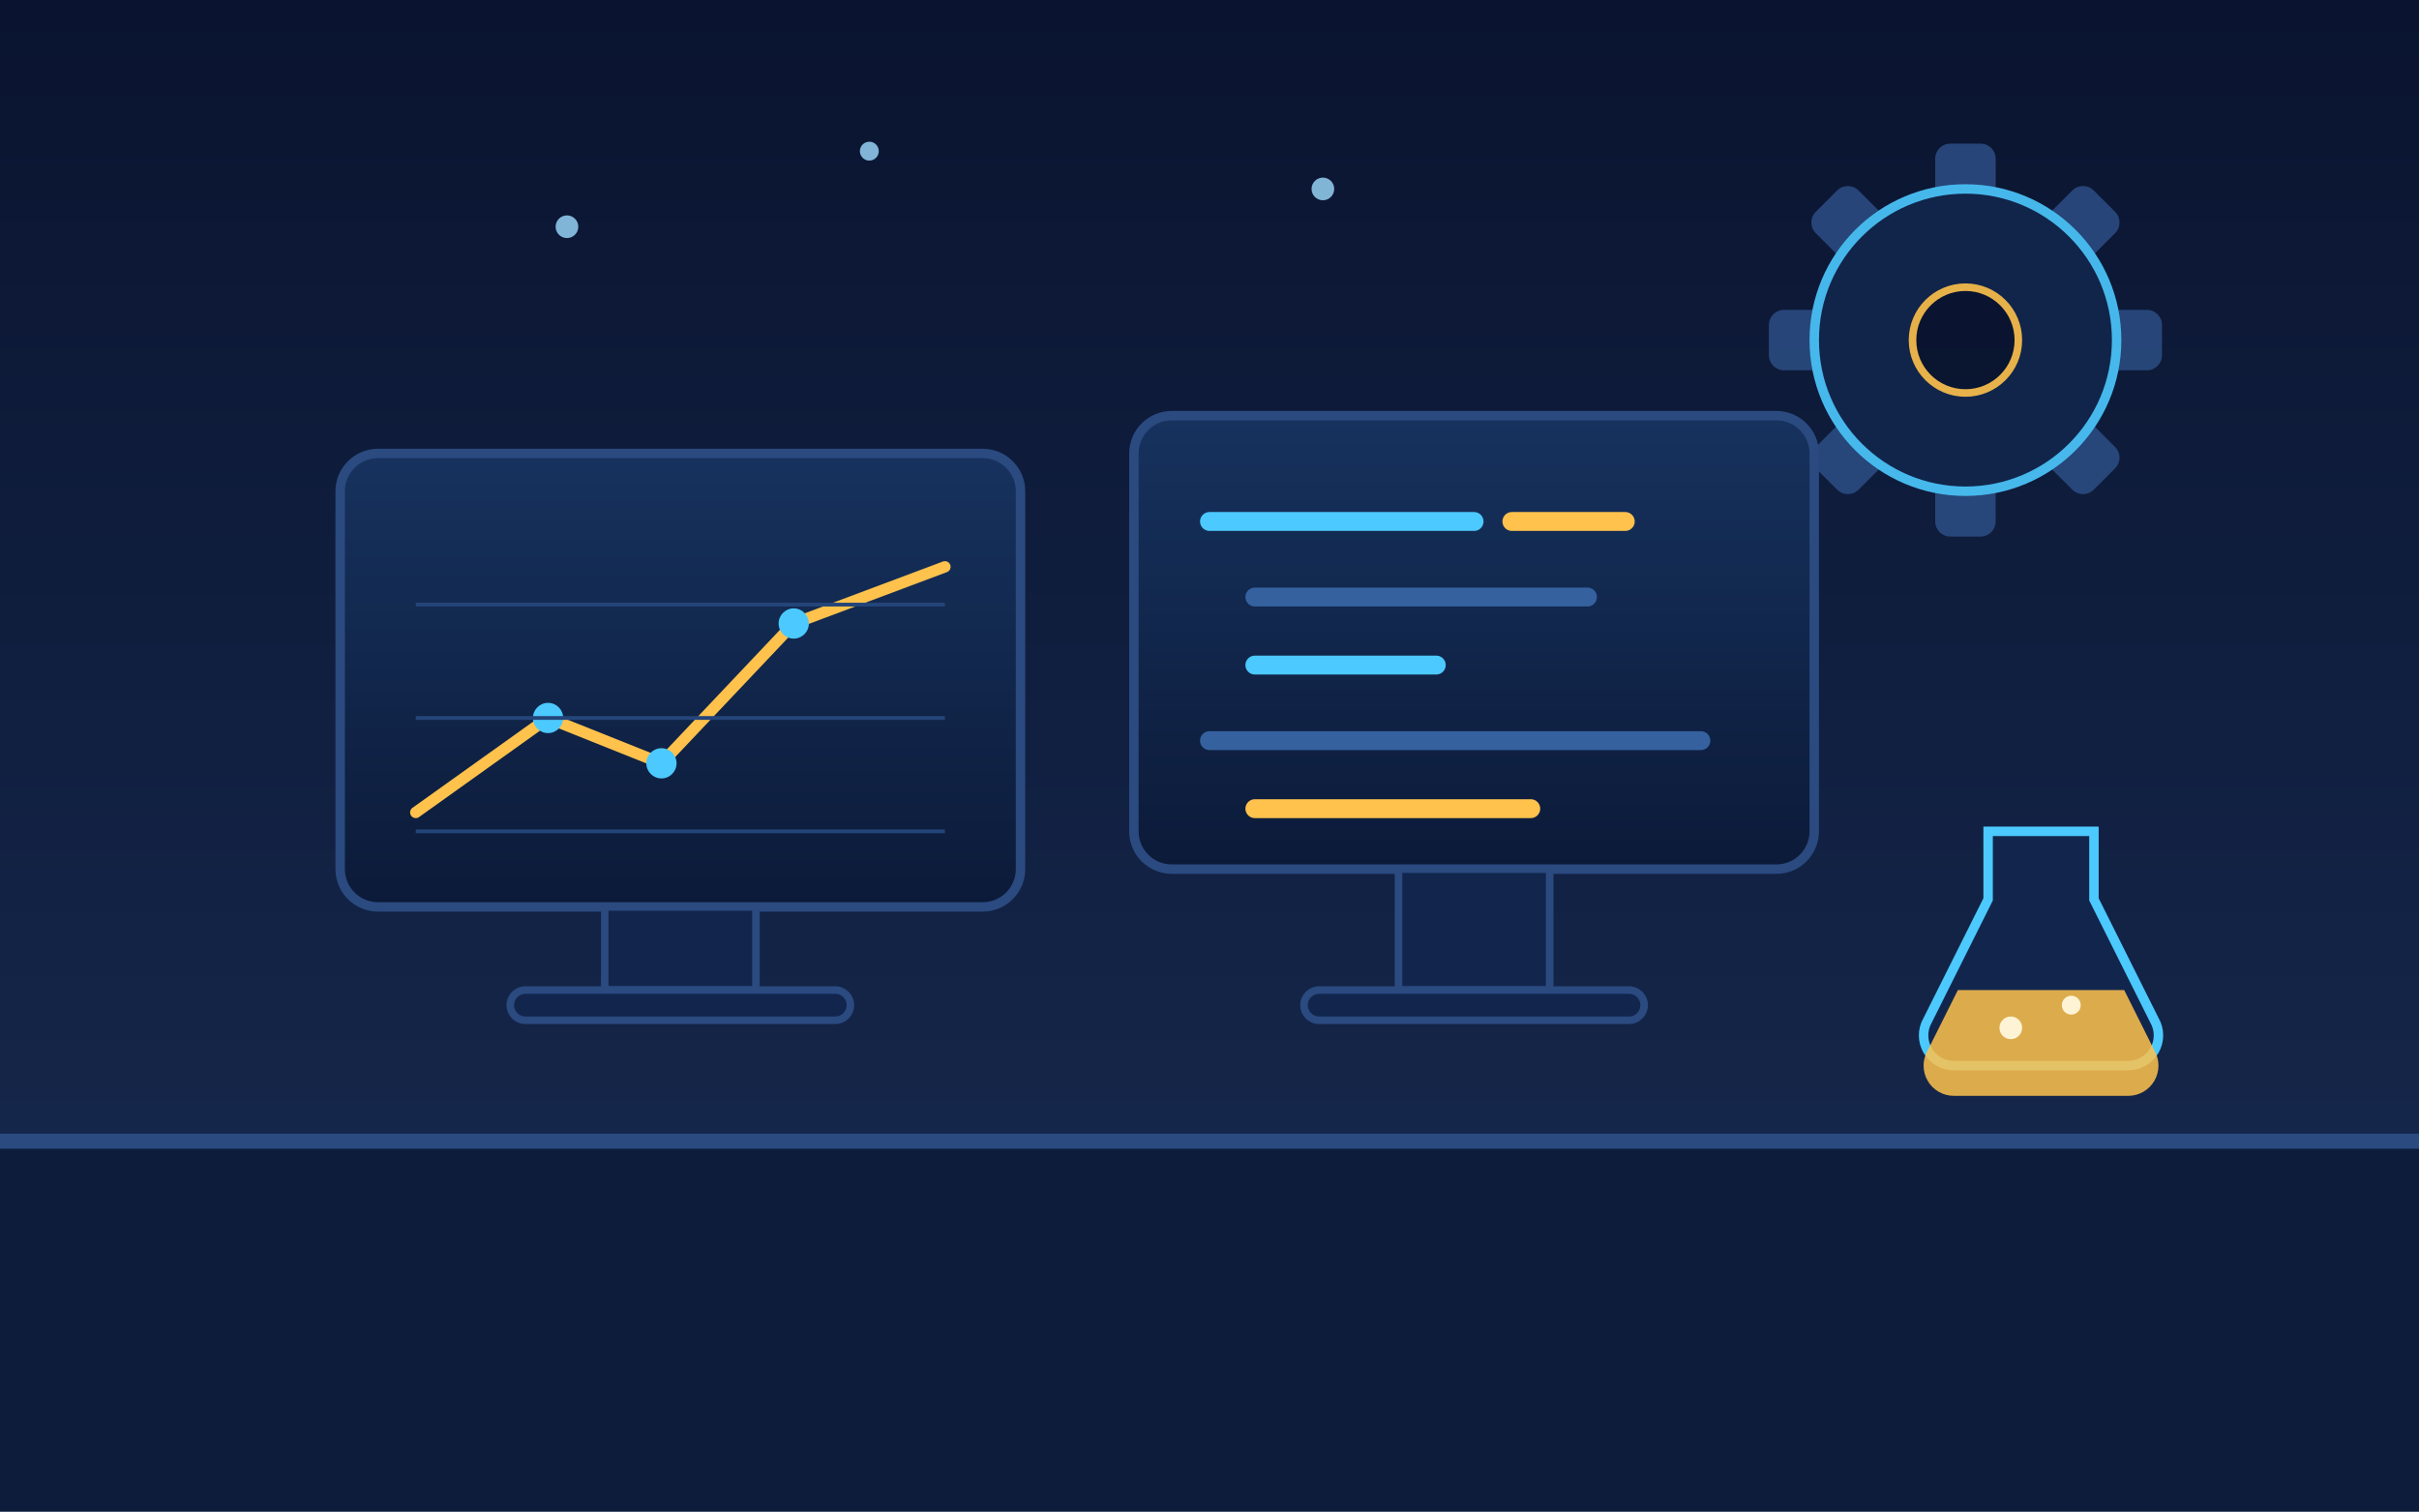
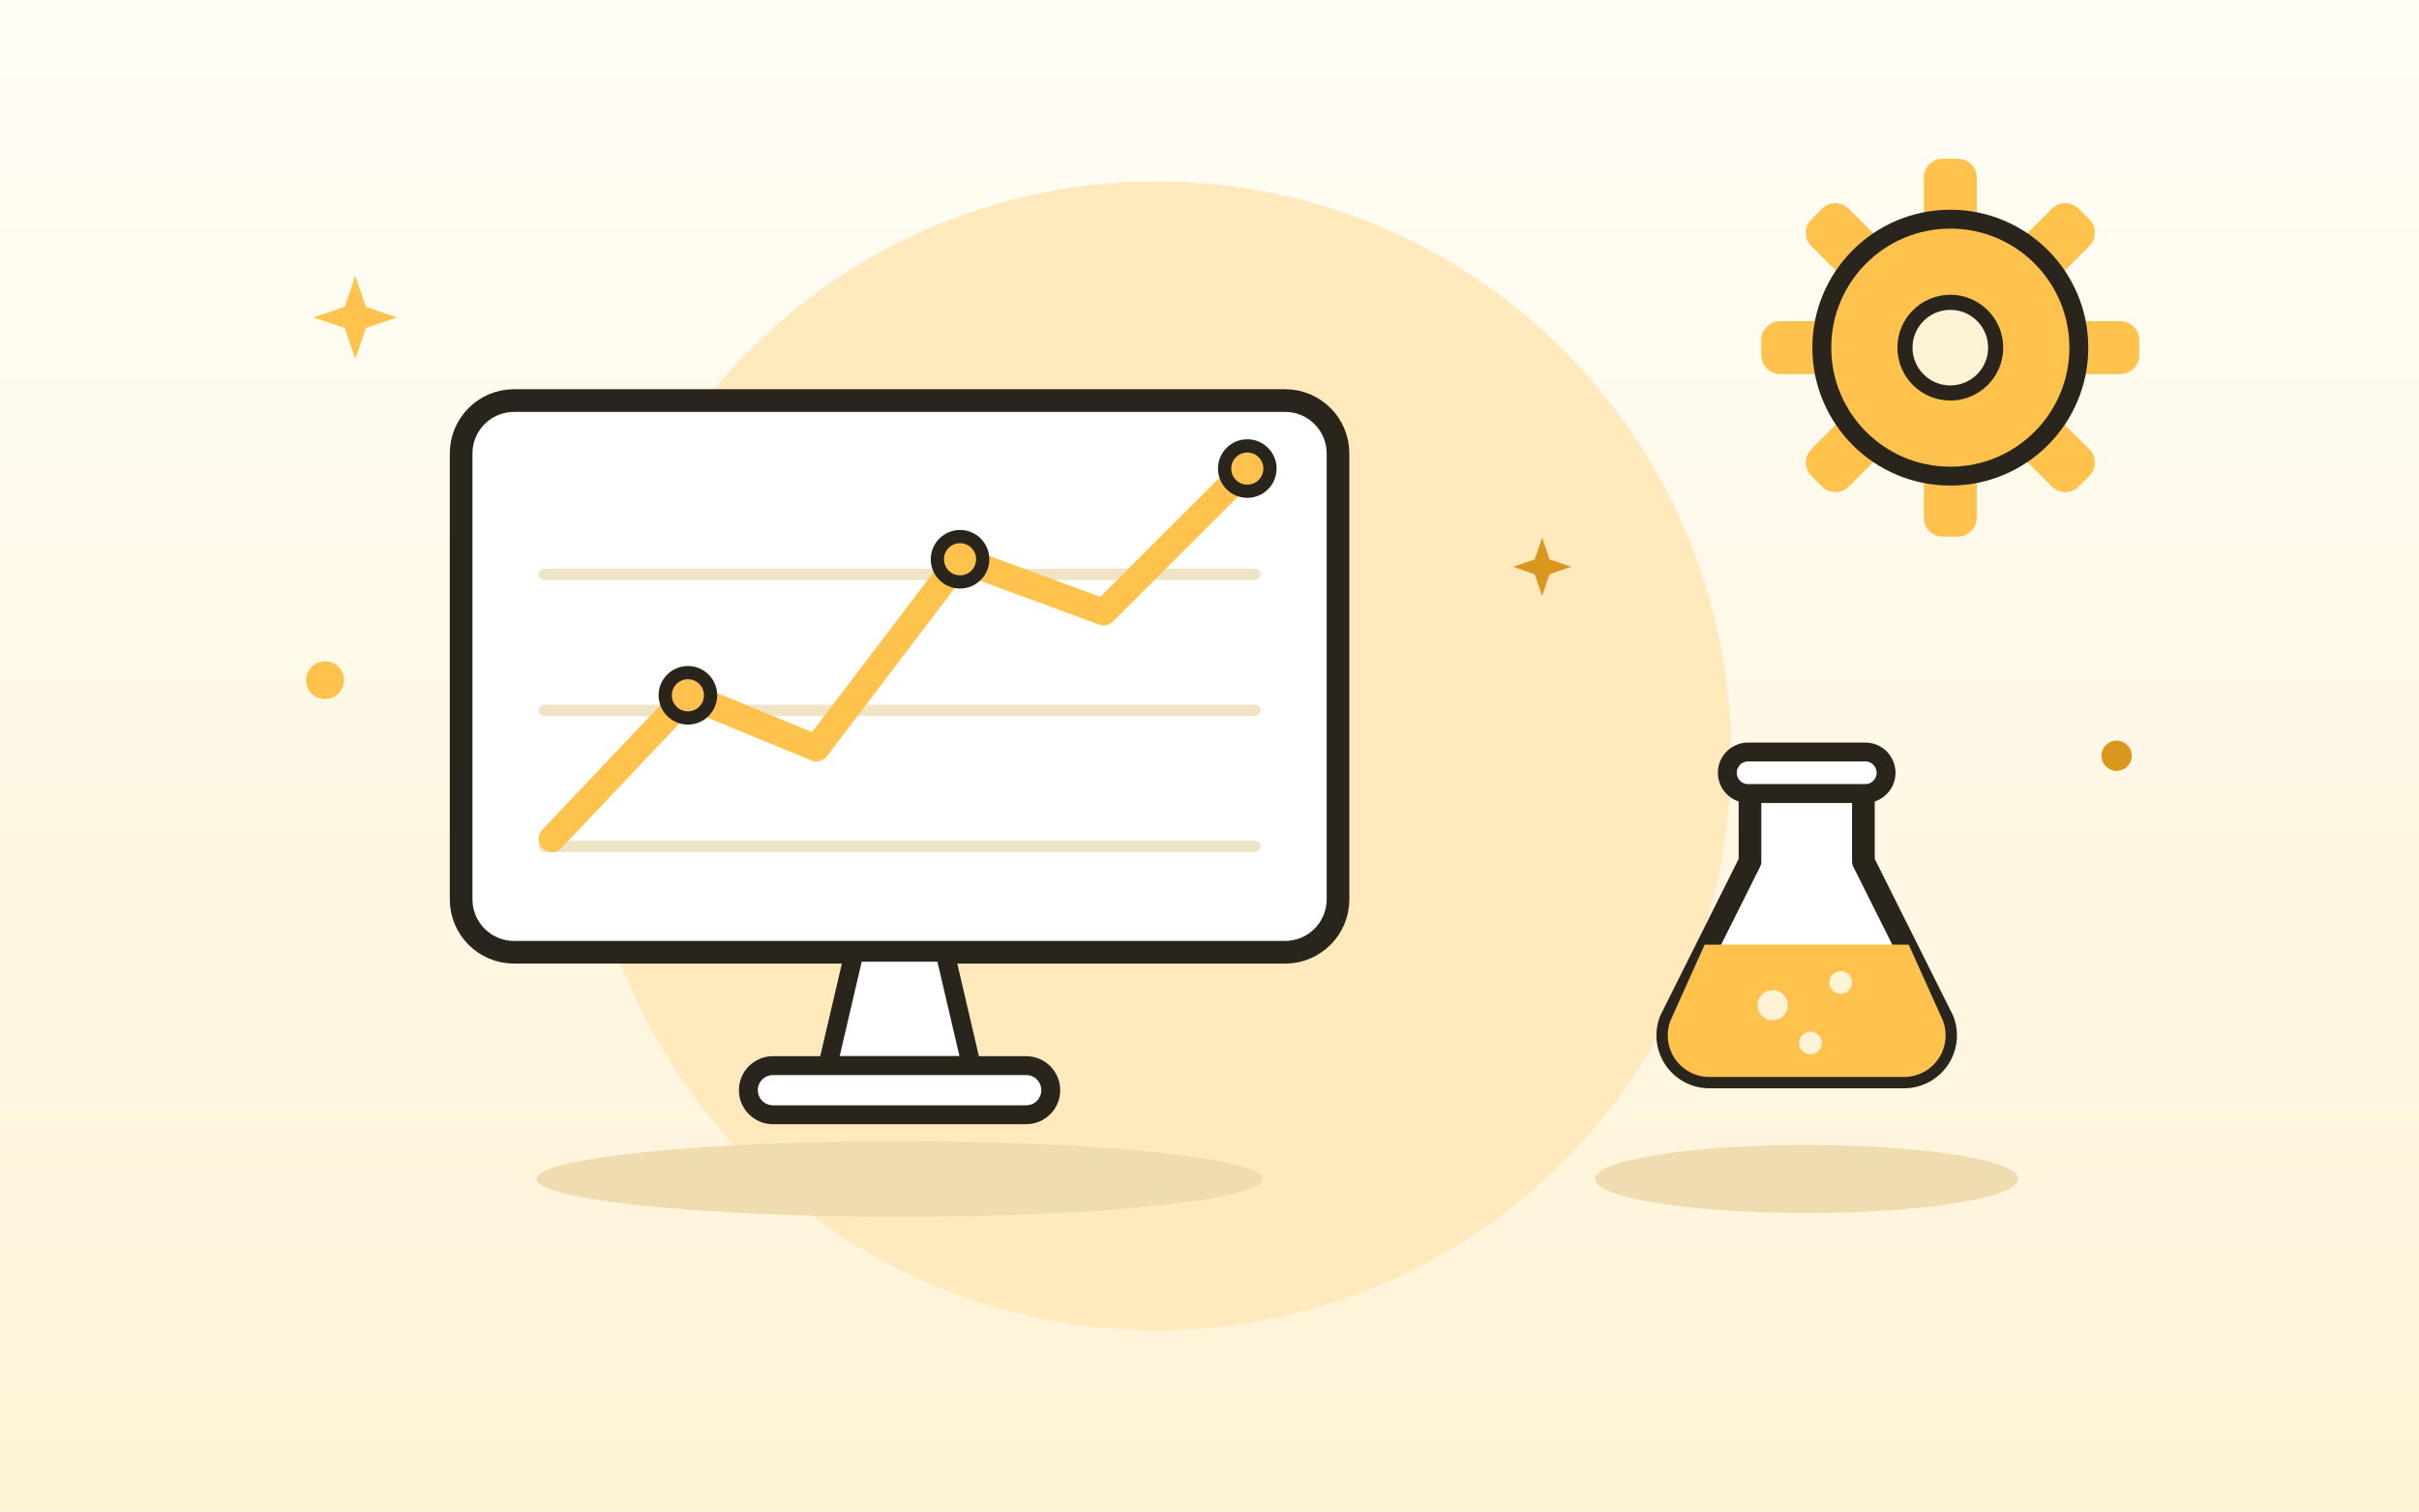
<svg xmlns="http://www.w3.org/2000/svg" viewBox="0 0 640 400" role="img" aria-label="Research and development lab with monitors">
  <defs>
    <linearGradient id="bg" x1="0" y1="0" x2="0" y2="1">
-       <stop offset="0" stop-color="#0a1430" />
-       <stop offset="1" stop-color="#182c52" />
+       <stop offset="0" stop-color="#FFFDF6" />
+       <stop offset="1" stop-color="#FFF3D6" />
    </linearGradient>
-     <linearGradient id="screen" x1="0" y1="0" x2="0" y2="1">
-       <stop offset="0" stop-color="#16325e" />
-       <stop offset="1" stop-color="#0c1a38" />
-     </linearGradient>
+     <g id="sparkle">
+       <path d="M0 -11 L2.8 -2.8 L11 0 L2.8 2.8 L0 11 L-2.8 2.8 L-11 0 L-2.8 -2.8 Z" />
+     </g>
  </defs>
  <rect width="640" height="400" fill="url(#bg)" />
-   <rect x="0" y="300" width="640" height="100" fill="#0d1c3a" />
-   <rect x="0" y="300" width="640" height="4" fill="#2a4a80" />
-   <g transform="translate(520,90)" opacity="0.9">
-     <g fill="#2a4a80">
-       <rect x="-8" y="-52" width="16" height="24" rx="4" />
-       <rect x="-8" y="28" width="16" height="24" rx="4" />
-       <rect x="-52" y="-8" width="24" height="16" rx="4" />
-       <rect x="28" y="-8" width="24" height="16" rx="4" />
-       <rect x="-8" y="-52" width="16" height="24" rx="4" transform="rotate(45)" />
-       <rect x="-8" y="-52" width="16" height="24" rx="4" transform="rotate(135)" />
-       <rect x="-8" y="-52" width="16" height="24" rx="4" transform="rotate(225)" />
-       <rect x="-8" y="-52" width="16" height="24" rx="4" transform="rotate(315)" />
+   <circle cx="306" cy="200" r="152" fill="#FFE9BD" />
+   <g transform="translate(516,92)">
+     <g fill="#FFC24C">
+       <rect x="-7" y="-50" width="14" height="22" rx="5" />
+       <rect x="-7" y="-50" width="14" height="22" rx="5" transform="rotate(45)" />
+       <rect x="-7" y="-50" width="14" height="22" rx="5" transform="rotate(90)" />
+       <rect x="-7" y="-50" width="14" height="22" rx="5" transform="rotate(135)" />
+       <rect x="-7" y="-50" width="14" height="22" rx="5" transform="rotate(180)" />
+       <rect x="-7" y="-50" width="14" height="22" rx="5" transform="rotate(225)" />
+       <rect x="-7" y="-50" width="14" height="22" rx="5" transform="rotate(270)" />
+       <rect x="-7" y="-50" width="14" height="22" rx="5" transform="rotate(315)" />
    </g>
-     <circle r="40" fill="#12264d" stroke="#4cc9ff" stroke-width="2.5" />
-     <circle r="14" fill="#0a1430" stroke="#ffc24c" stroke-width="2" />
+     <circle r="34" fill="#FFC24C" stroke="#29251D" stroke-width="5" />
+     <circle r="12" fill="#FFF3D6" stroke="#29251D" stroke-width="4" />
  </g>
-   <g transform="translate(430,140) scale(0.6)" opacity="0.85">
-     <g fill="#2a4a80">
-       <rect x="-8" y="-52" width="16" height="24" rx="4" />
-       <rect x="-8" y="28" width="16" height="24" rx="4" />
-       <rect x="-52" y="-8" width="24" height="16" rx="4" />
-       <rect x="28" y="-8" width="24" height="16" rx="4" />
-       <rect x="-8" y="-52" width="16" height="24" rx="4" transform="rotate(45)" />
-       <rect x="-8" y="-52" width="16" height="24" rx="4" transform="rotate(135)" />
-       <rect x="-8" y="-52" width="16" height="24" rx="4" transform="rotate(225)" />
-       <rect x="-8" y="-52" width="16" height="24" rx="4" transform="rotate(315)" />
-     </g>
-     <circle r="40" fill="#12264d" stroke="#4cc9ff" stroke-width="3" />
+   <ellipse cx="238" cy="312" rx="96" ry="10" fill="#EFDCB0" />
+   <ellipse cx="478" cy="312" rx="56" ry="9" fill="#EFDCB0" />
+   <rect x="122" y="106" width="232" height="146" rx="14" fill="#FFFFFF" stroke="#29251D" stroke-width="6" />
+   <g stroke="#F0E4C6" stroke-width="3" stroke-linecap="round">
+     <line x1="144" y1="152" x2="332" y2="152" />
+     <line x1="144" y1="188" x2="332" y2="188" />
+     <line x1="144" y1="224" x2="332" y2="224" />
  </g>
-   <g transform="translate(90,120)">
-     <rect width="180" height="120" rx="10" fill="url(#screen)" stroke="#2a4a80" stroke-width="2.5" />
-     <polyline points="20,95 55,70 85,82 120,45 160,30" fill="none" stroke="#ffc24c" stroke-width="3" stroke-linecap="round" stroke-linejoin="round" />
-     <g fill="#4cc9ff">
-       <circle cx="55" cy="70" r="4" />
-       <circle cx="85" cy="82" r="4" />
-       <circle cx="120" cy="45" r="4" />
-     </g>
-     <g stroke="#24457a" stroke-width="1">
-       <line x1="20" y1="40" x2="160" y2="40" />
-       <line x1="20" y1="70" x2="160" y2="70" />
-       <line x1="20" y1="100" x2="160" y2="100" />
-     </g>
-     <rect x="70" y="120" width="40" height="22" fill="#12264d" stroke="#2a4a80" stroke-width="2" />
-     <rect x="45" y="142" width="90" height="8" rx="4" fill="#12264d" stroke="#2a4a80" stroke-width="2" />
+   <polyline points="146,222 182,184 216,198 254,148 292,162 330,124" fill="none" stroke="#FFC24C" stroke-width="7" stroke-linecap="round" stroke-linejoin="round" />
+   <g fill="#FFC24C" stroke="#29251D" stroke-width="3.5">
+     <circle cx="182" cy="184" r="6" />
+     <circle cx="254" cy="148" r="6" />
+     <circle cx="330" cy="124" r="6" />
  </g>
-   <g transform="translate(300,110)">
-     <rect width="180" height="120" rx="10" fill="url(#screen)" stroke="#2a4a80" stroke-width="2.5" />
-     <g stroke-linecap="round" stroke-width="5">
-       <line x1="20" y1="28" x2="90" y2="28" stroke="#4cc9ff" />
-       <line x1="100" y1="28" x2="130" y2="28" stroke="#ffc24c" />
-       <line x1="32" y1="48" x2="120" y2="48" stroke="#35619f" />
-       <line x1="32" y1="66" x2="80" y2="66" stroke="#4cc9ff" />
-       <line x1="20" y1="86" x2="150" y2="86" stroke="#35619f" />
-       <line x1="32" y1="104" x2="105" y2="104" stroke="#ffc24c" />
-     </g>
-     <rect x="70" y="120" width="40" height="32" fill="#12264d" stroke="#2a4a80" stroke-width="2" />
-     <rect x="45" y="152" width="90" height="8" rx="4" fill="#12264d" stroke="#2a4a80" stroke-width="2" />
+   <path d="M226 252 h24 l7 30 h-38 z" fill="#FFFFFF" stroke="#29251D" stroke-width="5" stroke-linejoin="round" />
+   <rect x="198" y="282" width="80" height="13" rx="6.5" fill="#FFFFFF" stroke="#29251D" stroke-width="5" />
+   <g transform="translate(478,206)">
+     <path d="M-15 0 h30 v22 l21 42 a11 11 0 0 1 -10 15 h-52 a11 11 0 0 1 -10 -15 l21 -42 z" fill="#FFFFFF" stroke="#29251D" stroke-width="6" stroke-linejoin="round" />
+     <path d="M-27 44 h54 l9 20 a11 11 0 0 1 -10 15 h-52 a11 11 0 0 1 -10 -15 z" fill="#FFC24C" />
+     <rect x="-21" y="-7" width="42" height="11" rx="5.5" fill="#FFFFFF" stroke="#29251D" stroke-width="5" />
+     <circle cx="-9" cy="60" r="4" fill="#FFF3D5" />
+     <circle cx="9" cy="54" r="3" fill="#FFF3D5" />
+     <circle cx="1" cy="70" r="3" fill="#FFF3D5" />
  </g>
-   <g transform="translate(540,220)">
-     <path d="M-14 0 h28 v18 l16 32 a8 8 0 0 1 -7 12 h-46 a8 8 0 0 1 -7 -12 l16 -32 z" fill="#12264d" stroke="#4cc9ff" stroke-width="2.5" />
-     <path d="M-22 42 h44 l8 16 a8 8 0 0 1 -7 12 h-46 a8 8 0 0 1 -7 -12 z" fill="#ffc24c" opacity="0.85" />
-     <circle cx="-8" cy="52" r="3" fill="#fff3d5" />
-     <circle cx="8" cy="46" r="2.5" fill="#fff3d5" />
-   </g>
-   <g fill="#9fdcff" opacity="0.8">
-     <circle cx="150" cy="60" r="3" />
-     <circle cx="230" cy="40" r="2.5" />
-     <circle cx="350" cy="50" r="3" />
-   </g>
+   <use href="#sparkle" transform="translate(94,84)" fill="#FFC24C" />
+   <use href="#sparkle" transform="translate(408,150) scale(0.7)" fill="#D9971E" />
+   <circle cx="86" cy="180" r="5" fill="#FFC24C" />
+   <circle cx="560" cy="200" r="4" fill="#D9971E" />
</svg>
